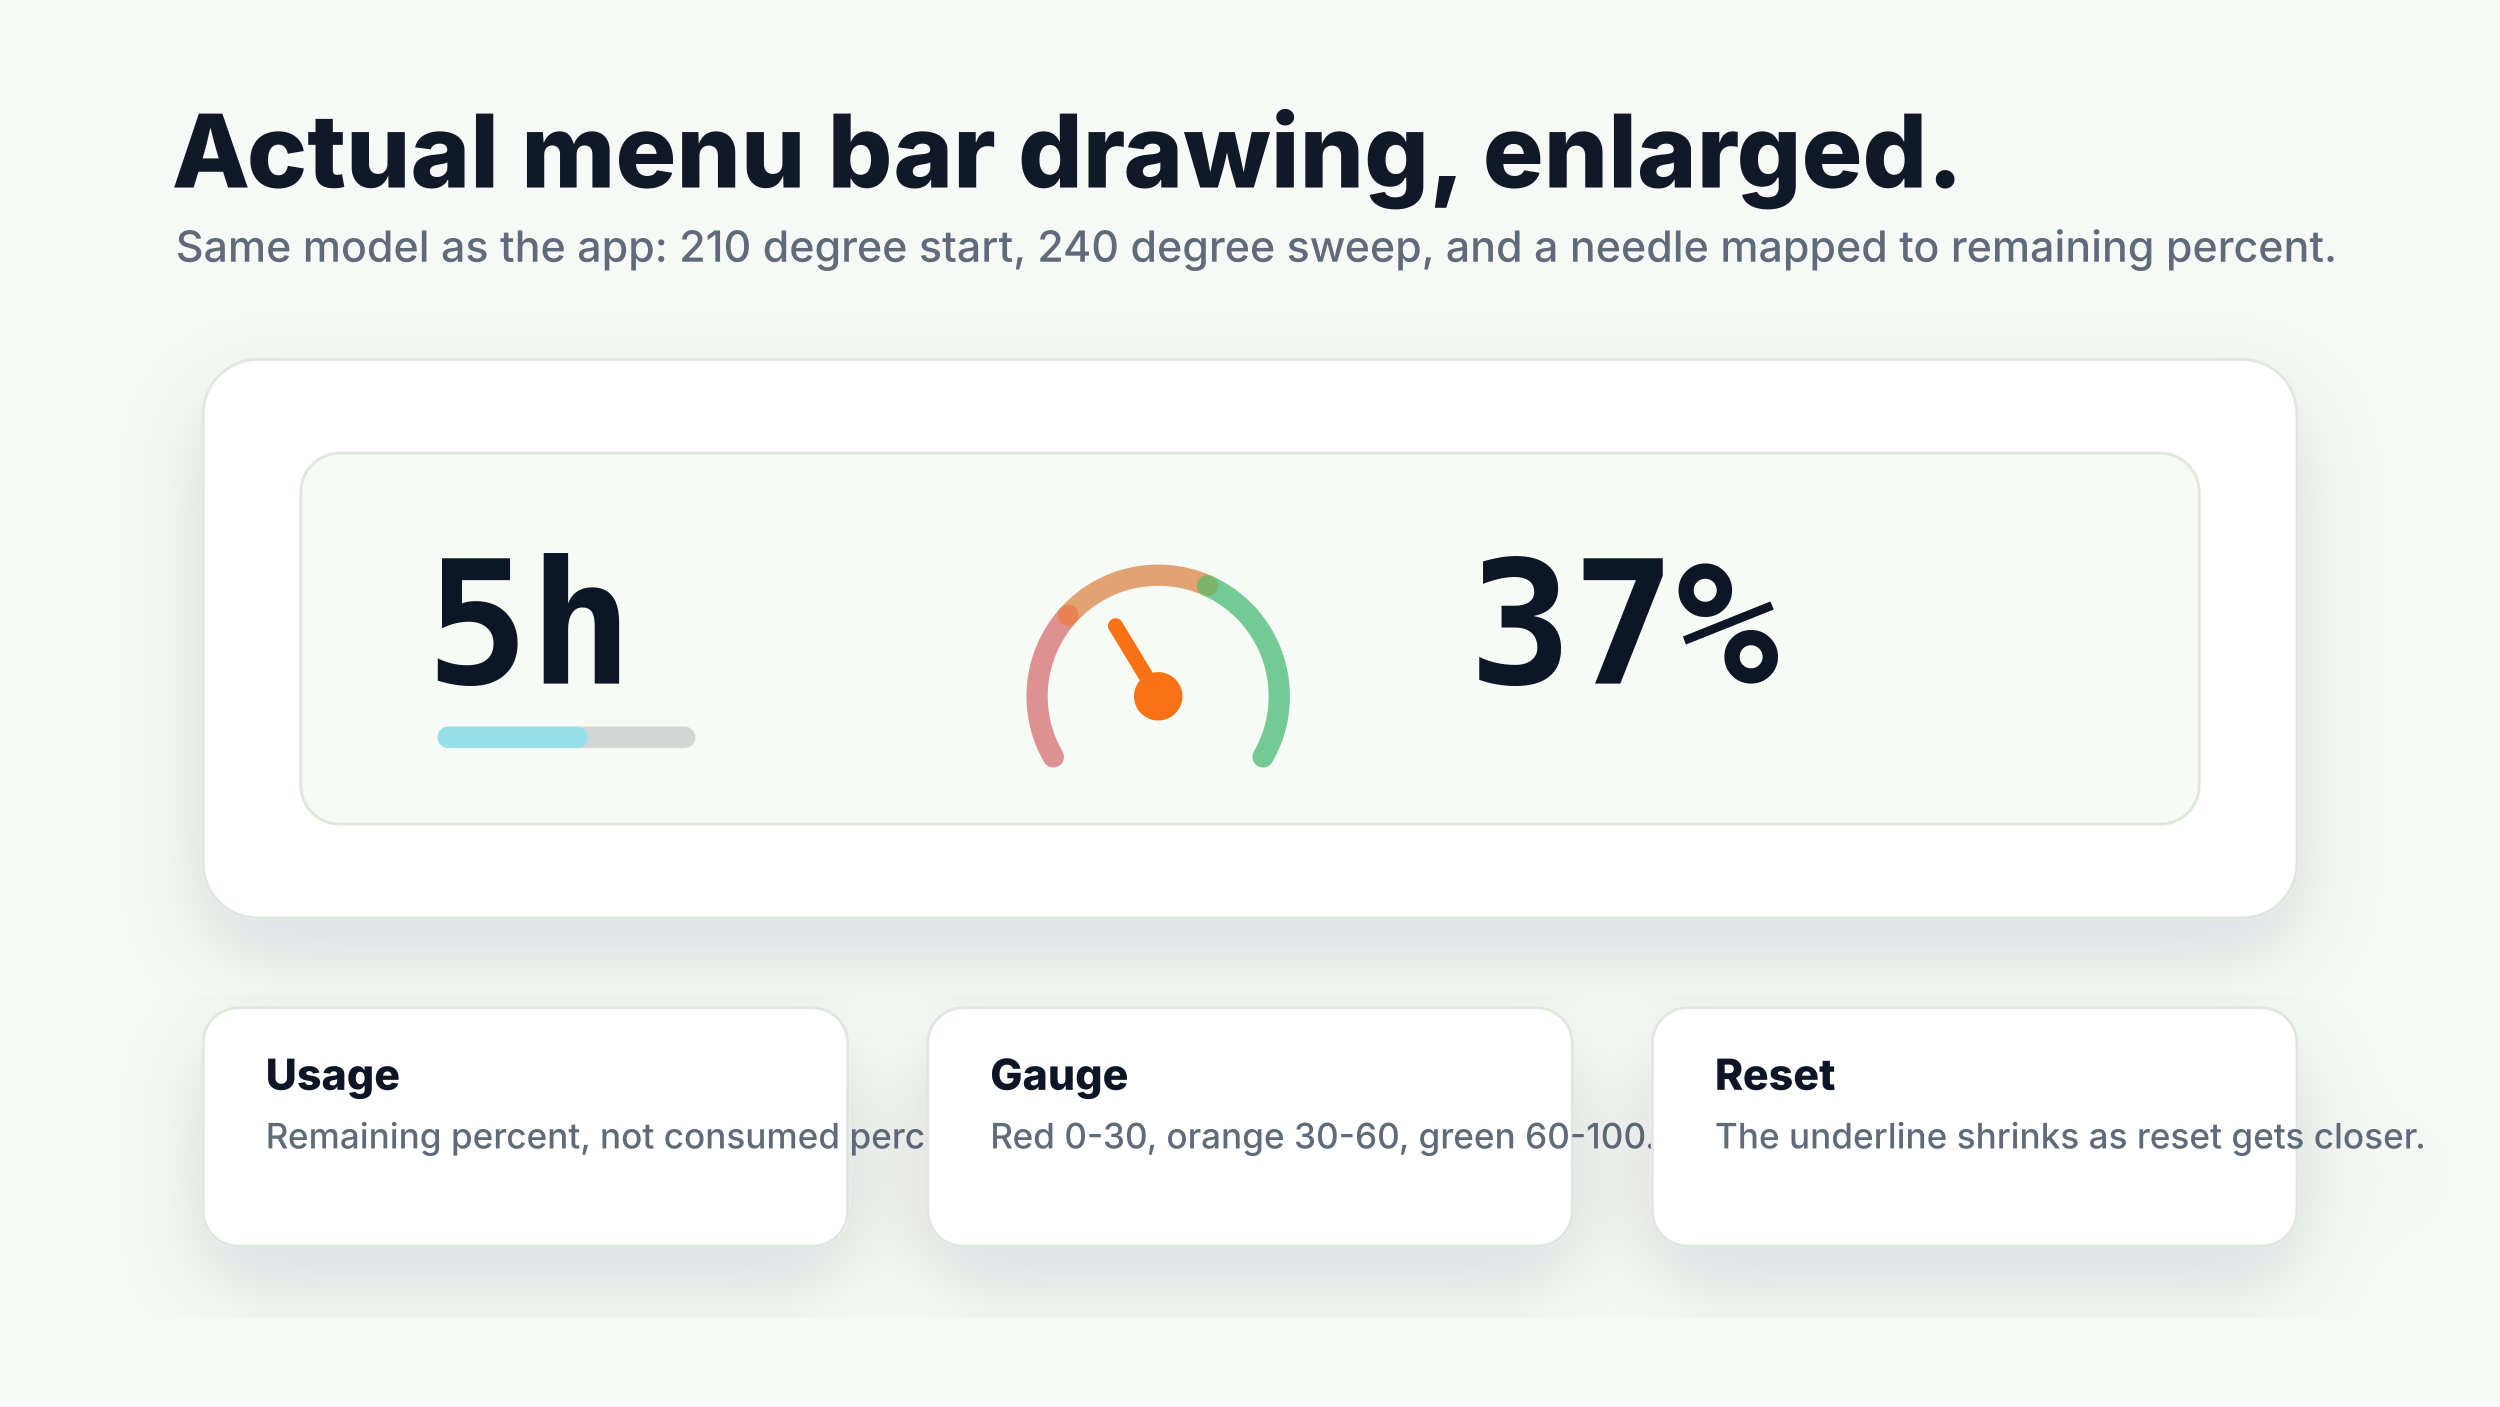
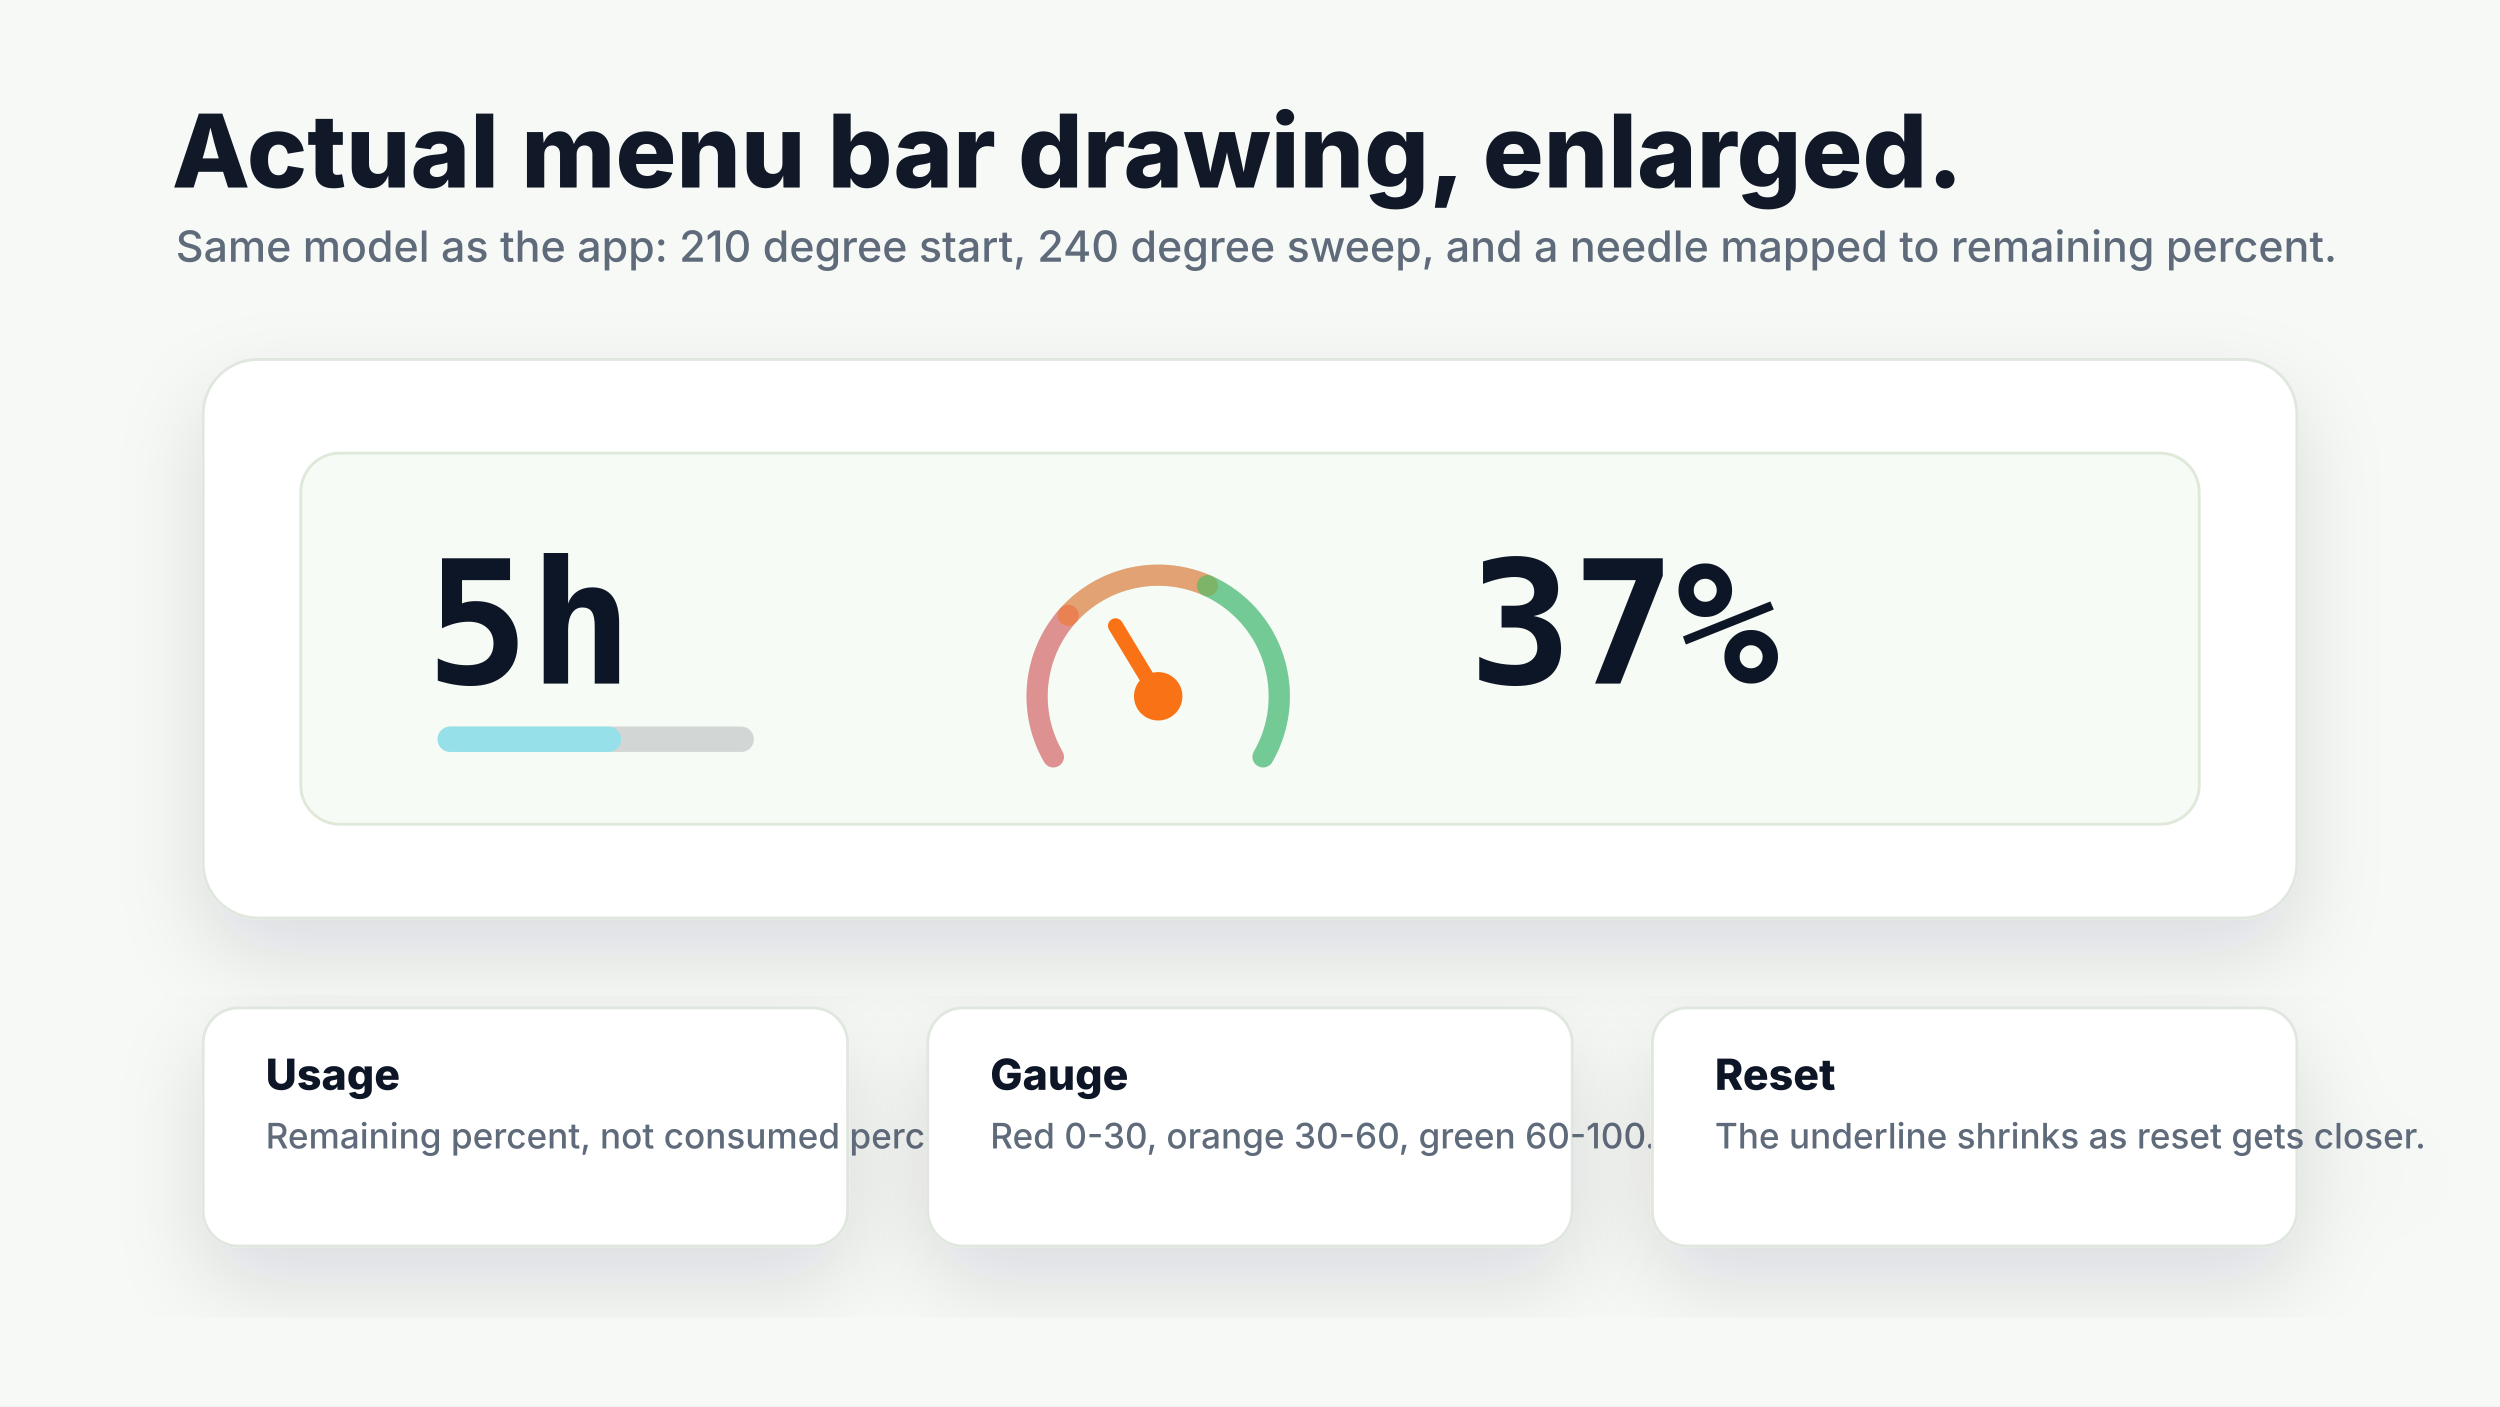
<svg xmlns="http://www.w3.org/2000/svg" width="1280" height="720" viewBox="0 0 1280 720" fill="none" role="img" aria-labelledby="title desc">
  <defs>
    <filter id="shadow" x="-20%" y="-20%" width="140%" height="150%" color-interpolation-filters="sRGB">
      <feDropShadow dx="0" dy="18" stdDeviation="22" flood-color="#0f172a" flood-opacity="0.12" />
    </filter>
    <style>
      .bg { fill: #f7f9f6; }
      .card { fill: #ffffff; stroke: #dfe7df; stroke-width: 1.5; }
      .surface { fill: #f7fbf5; stroke: #dfe9da; stroke-width: 1.5; }
      .title { font: 760 52px -apple-system, BlinkMacSystemFont, "Segoe UI", sans-serif; fill: #111827; }
      .subtitle { font: 520 22px -apple-system, BlinkMacSystemFont, "Segoe UI", sans-serif; fill: #5f6b7a; }
      .label { font: 760 22px -apple-system, BlinkMacSystemFont, "Segoe UI", sans-serif; fill: #111827; }
      .body { font: 520 18px -apple-system, BlinkMacSystemFont, "Segoe UI", sans-serif; fill: #5f6b7a; }
      .mono { font: 780 88px ui-monospace, SFMono-Regular, Menlo, Monaco, Consolas, monospace; fill: #111827; }
      .smallMono { font: 760 28px ui-monospace, SFMono-Regular, Menlo, Monaco, Consolas, monospace; fill: #111827; }
      .track { stroke: rgba(17, 24, 39, 0.18); stroke-width: 7; fill: none; stroke-linecap: round; }
      .red { stroke: rgba(239, 68, 68, 0.46); stroke-width: 7; fill: none; stroke-linecap: round; }
      .orange { stroke: rgba(249, 115, 22, 0.5); stroke-width: 7; fill: none; stroke-linecap: round; }
      .green { stroke: rgba(34, 197, 94, 0.52); stroke-width: 7; fill: none; stroke-linecap: round; }
      .needle { stroke: #f97316; stroke-width: 5; fill: none; stroke-linecap: round; }
      .dot { fill: #f97316; }
    </style>
  </defs>
  <rect class="bg" width="1280" height="720" />
  <text class="title" x="88" y="96">Actual menu bar drawing, enlarged.</text>
  <text class="subtitle" x="90" y="134">Same model as the app: 210 degree start, 240 degree sweep, and a needle mapped to remaining percent.</text>
  <g filter="url(#shadow)">
    <rect class="card" x="104" y="184" width="1072" height="286" rx="28" />
    <rect class="surface" x="154" y="232" width="972" height="190" rx="20" />
    <text class="mono" x="218" y="350">5h</text>
-     <rect x="224" y="372" width="132" height="11" rx="5.5" fill="rgba(17, 24, 39, 0.16)" />
-     <rect x="224" y="372" width="77" height="11" rx="5.5" fill="rgba(103, 232, 249, 0.56)" />
+     <rect x="224" y="372" width="162" height="13" rx="6.5" fill="rgba(17, 24, 39, 0.16)" />
+     <rect x="224" y="372" width="94" height="13" rx="6.5" fill="rgba(103, 232, 249, 0.56)" />
    <g transform="translate(500 248) scale(1.55)">
      <path class="track" d="M 25.36 90 A 40 40 0 1 1 94.64 90" />
      <path class="red" d="M 25.36 90 A 40 40 0 0 1 30.27 43.23" />
      <path class="orange" d="M 30.27 43.23 A 40 40 0 0 1 76.27 33.46" />
      <path class="green" d="M 76.27 33.46 A 40 40 0 0 1 94.64 90" />
      <line class="needle" x1="60" y1="70" x2="45.91" y2="46.73" />
      <circle class="dot" cx="60" cy="70" r="8" />
    </g>
    <text class="mono" x="752" y="350">37%</text>
  </g>
  <g filter="url(#shadow)">
    <rect class="card" x="104" y="516" width="330" height="122" rx="18" />
    <text class="label" x="136" y="558">Usage</text>
    <text class="body" x="136" y="588">Remaining percent, not consumed percent.</text>
  </g>
  <g filter="url(#shadow)">
    <rect class="card" x="475" y="516" width="330" height="122" rx="18" />
    <text class="label" x="507" y="558">Gauge</text>
    <text class="body" x="507" y="588">Red 0-30, orange 30-60, green 60-100.</text>
  </g>
  <g filter="url(#shadow)">
    <rect class="card" x="846" y="516" width="330" height="122" rx="18" />
    <text class="label" x="878" y="558">Reset</text>
    <text class="body" x="878" y="588">The underline shrinks as reset gets closer.</text>
  </g>
</svg>
